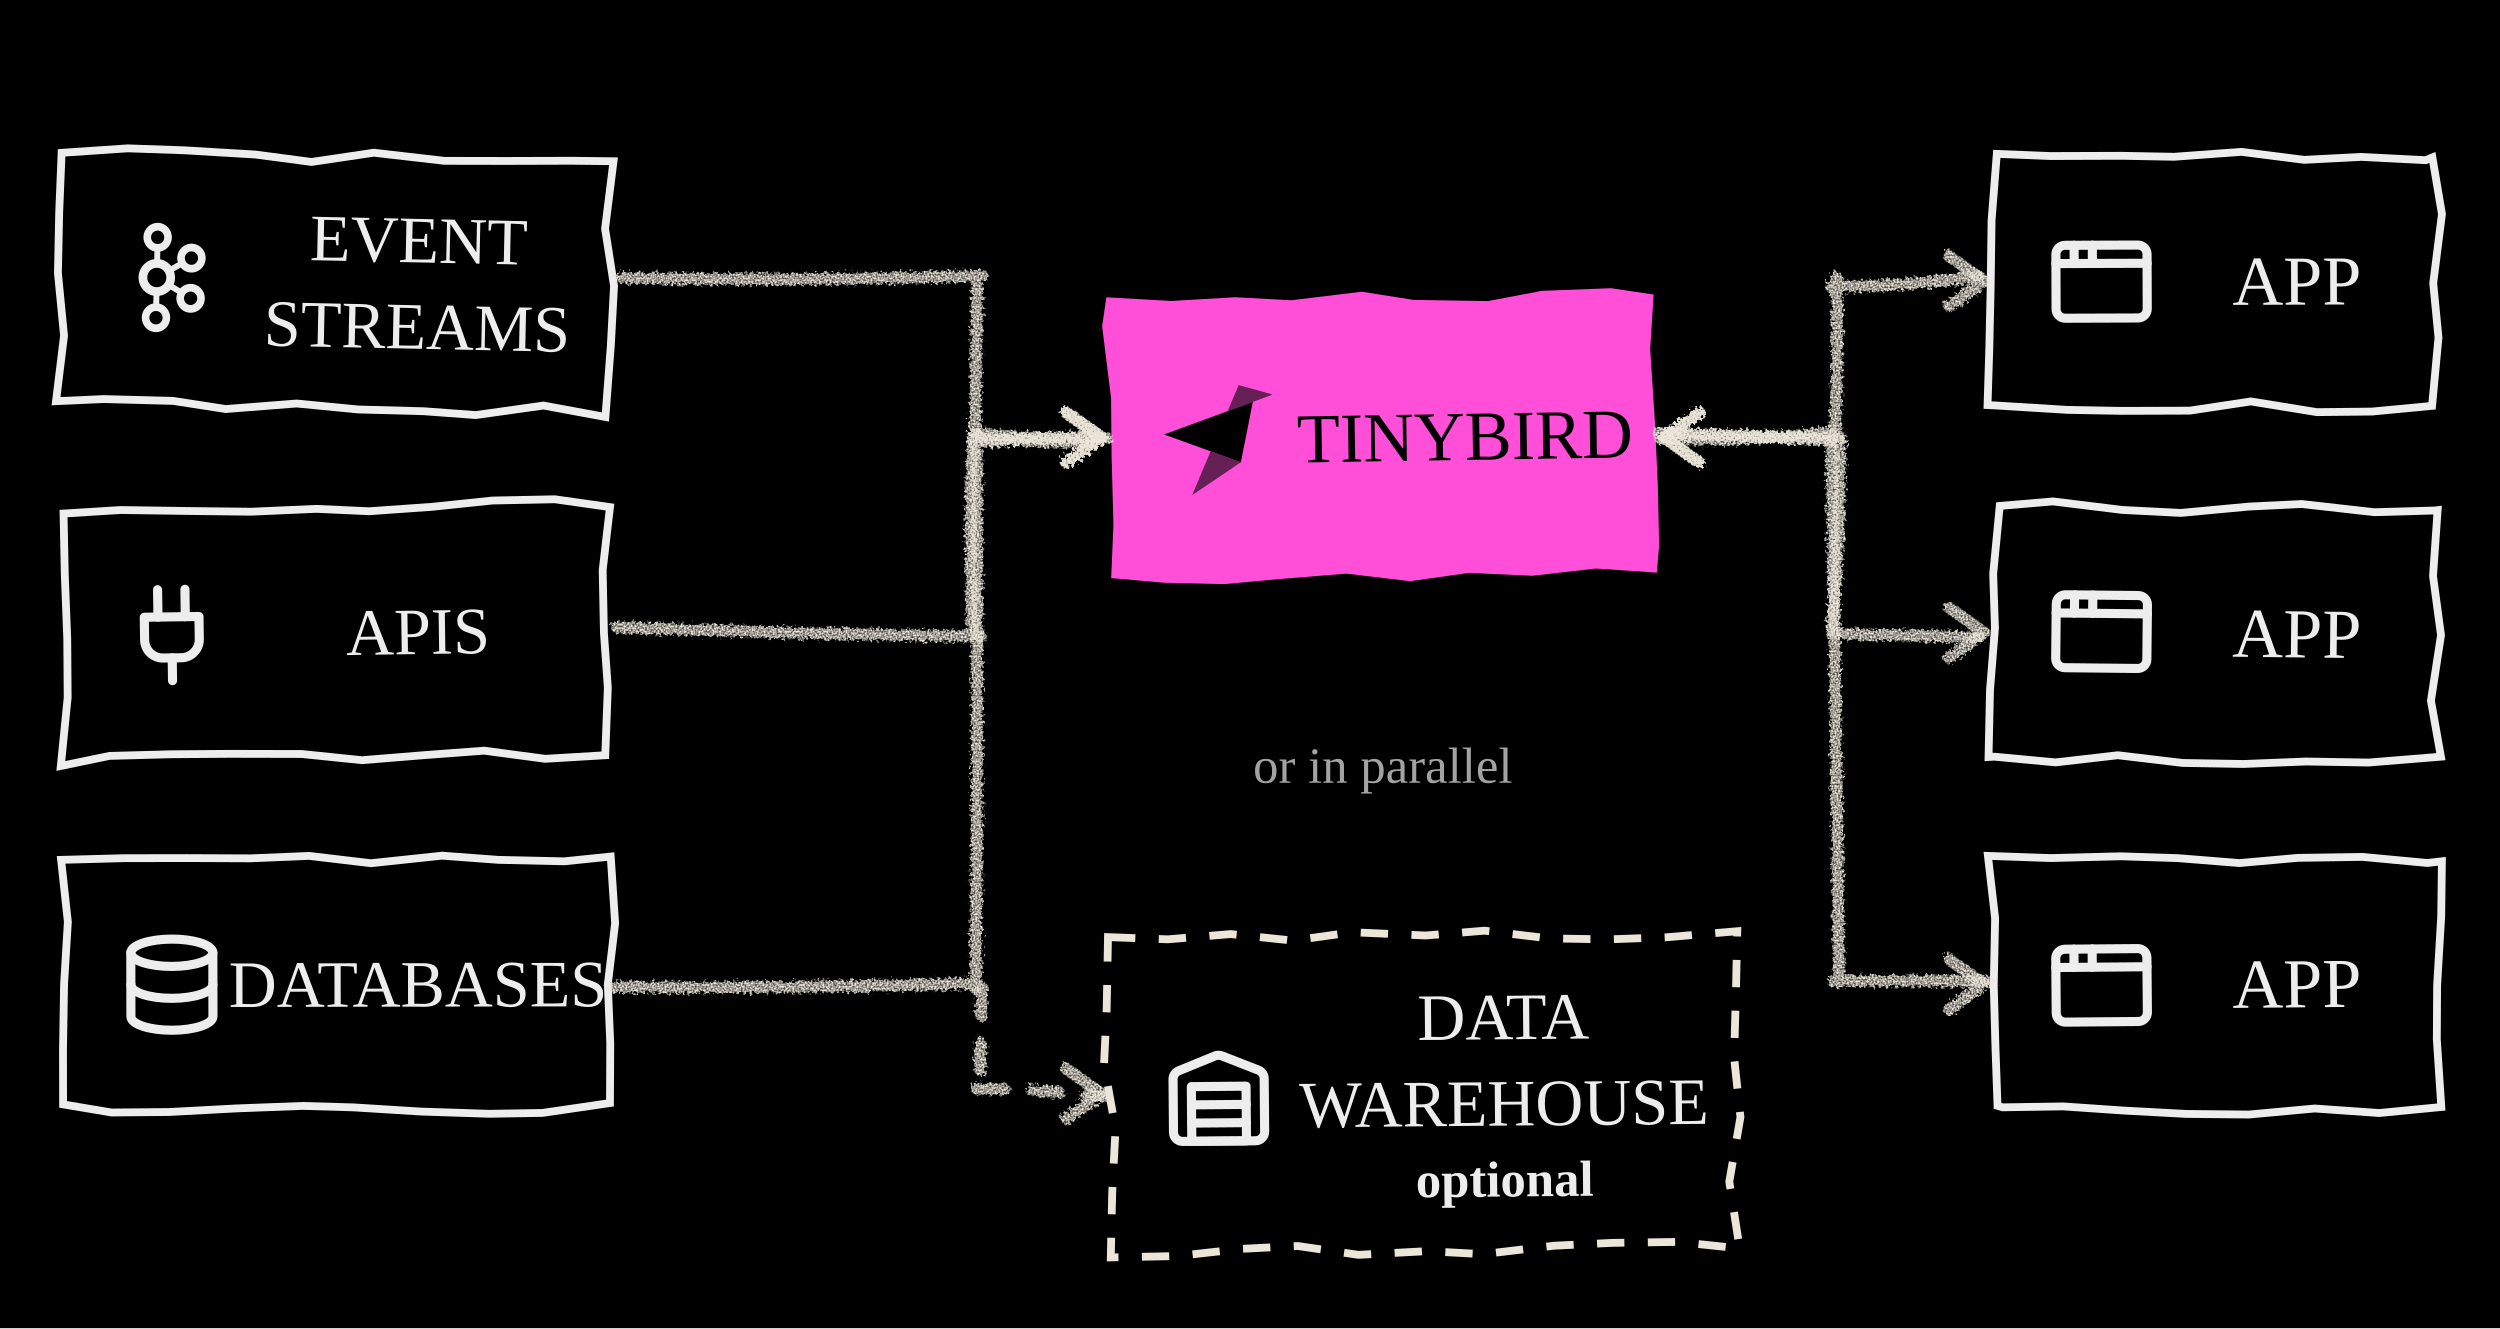
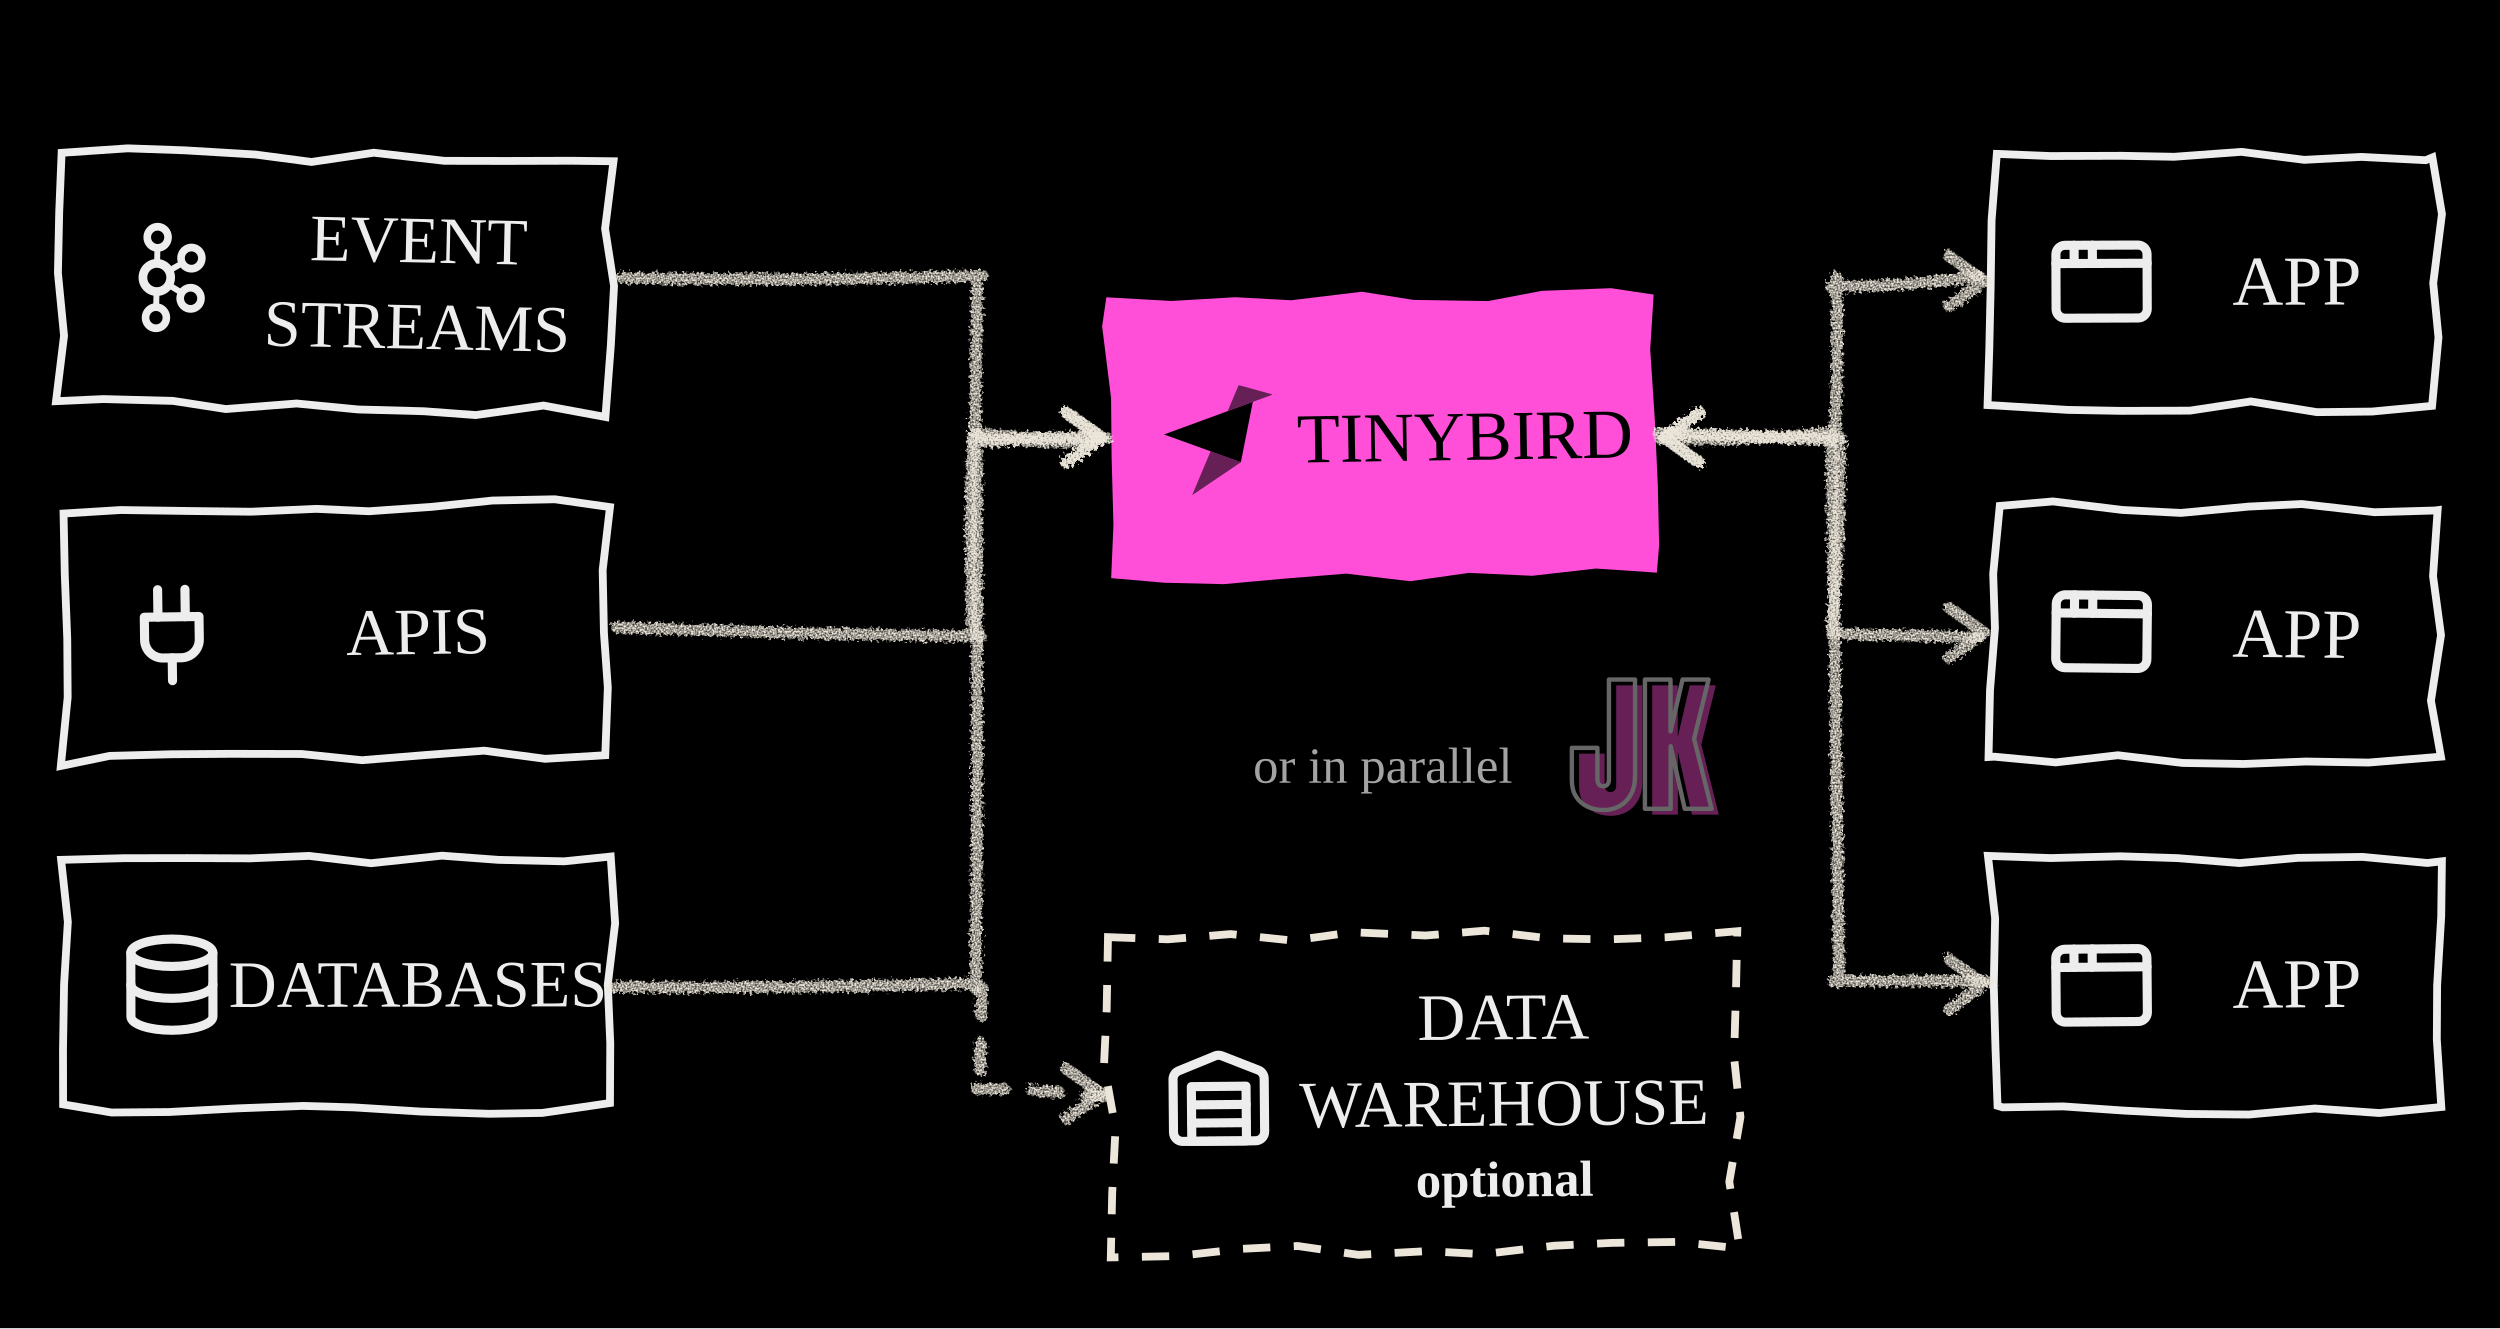
<svg xmlns="http://www.w3.org/2000/svg" viewBox="0 0 640 340" width="640" height="340" role="img" aria-label="The second approach: event streams, APIs and databases go straight into Tinybird as the data is created, so it transforms the data and serves the applications with no freshness lag. The data warehouse can still receive the same data in parallel, or be skipped entirely.">
  <defs>
    <filter id="data-warehouses-are-terrible-application-backends-stream-first-desktop-crayon-1" filterUnits="userSpaceOnUse" x="148.3" y="59.6" width="143.7" height="64.6">
      <feTurbulence type="fractalNoise" baseFrequency="1.2" numOctaves="2" seed="3" result="n" />
      <feDisplacementMap in="SourceGraphic" in2="n" scale="2.5" result="d" />
      <feTurbulence type="fractalNoise" baseFrequency="2.2" seed="8" result="g" />
      <feColorMatrix in="g" type="matrix" values="0 0 0 0 0  0 0 0 0 0  0 0 0 0 0  0 0 0 -1.6 1.5" result="holes" />
      <feComposite in="d" in2="holes" operator="in" />
    </filter>
    <filter id="data-warehouses-are-terrible-application-backends-stream-first-desktop-crayon-2" filterUnits="userSpaceOnUse" x="262" y="94.6" width="31" height="34.8">
      <feTurbulence type="fractalNoise" baseFrequency="1.2" numOctaves="2" seed="3" result="n" />
      <feDisplacementMap in="SourceGraphic" in2="n" scale="2.5" result="d" />
      <feTurbulence type="fractalNoise" baseFrequency="2.2" seed="8" result="g" />
      <feColorMatrix in="g" type="matrix" values="0 0 0 0 0  0 0 0 0 0  0 0 0 0 0  0 0 0 -1.6 1.5" result="holes" />
      <feComposite in="d" in2="holes" operator="in" />
    </filter>
    <filter id="data-warehouses-are-terrible-application-backends-stream-first-desktop-crayon-3" filterUnits="userSpaceOnUse" x="147" y="100" width="145.8" height="73.9">
      <feTurbulence type="fractalNoise" baseFrequency="1.2" numOctaves="2" seed="3" result="n" />
      <feDisplacementMap in="SourceGraphic" in2="n" scale="2.5" result="d" />
      <feTurbulence type="fractalNoise" baseFrequency="2.2" seed="8" result="g" />
      <feColorMatrix in="g" type="matrix" values="0 0 0 0 0  0 0 0 0 0  0 0 0 0 0  0 0 0 -1.6 1.5" result="holes" />
      <feComposite in="d" in2="holes" operator="in" />
    </filter>
    <filter id="data-warehouses-are-terrible-application-backends-stream-first-desktop-crayon-4" filterUnits="userSpaceOnUse" x="262" y="94.6" width="31" height="34.8">
      <feTurbulence type="fractalNoise" baseFrequency="1.2" numOctaves="2" seed="3" result="n" />
      <feDisplacementMap in="SourceGraphic" in2="n" scale="2.5" result="d" />
      <feTurbulence type="fractalNoise" baseFrequency="2.2" seed="8" result="g" />
      <feColorMatrix in="g" type="matrix" values="0 0 0 0 0  0 0 0 0 0  0 0 0 0 0  0 0 0 -1.6 1.5" result="holes" />
      <feComposite in="d" in2="holes" operator="in" />
    </filter>
    <filter id="data-warehouses-are-terrible-application-backends-stream-first-desktop-crayon-5" filterUnits="userSpaceOnUse" x="145.6" y="100.1" width="148.7" height="164">
      <feTurbulence type="fractalNoise" baseFrequency="1.2" numOctaves="2" seed="3" result="n" />
      <feDisplacementMap in="SourceGraphic" in2="n" scale="2.5" result="d" />
      <feTurbulence type="fractalNoise" baseFrequency="2.2" seed="8" result="g" />
      <feColorMatrix in="g" type="matrix" values="0 0 0 0 0  0 0 0 0 0  0 0 0 0 0  0 0 0 -1.6 1.5" result="holes" />
      <feComposite in="d" in2="holes" operator="in" />
    </filter>
    <filter id="data-warehouses-are-terrible-application-backends-stream-first-desktop-crayon-6" filterUnits="userSpaceOnUse" x="262" y="94.6" width="31" height="34.8">
      <feTurbulence type="fractalNoise" baseFrequency="1.2" numOctaves="2" seed="3" result="n" />
      <feDisplacementMap in="SourceGraphic" in2="n" scale="2.5" result="d" />
      <feTurbulence type="fractalNoise" baseFrequency="2.2" seed="8" result="g" />
      <feColorMatrix in="g" type="matrix" values="0 0 0 0 0  0 0 0 0 0  0 0 0 0 0  0 0 0 -1.6 1.5" result="holes" />
      <feComposite in="d" in2="holes" operator="in" />
    </filter>
    <filter id="data-warehouses-are-terrible-application-backends-stream-first-desktop-crayon-7" filterUnits="userSpaceOnUse" x="416.3" y="59.7" width="101.3" height="63.4">
      <feTurbulence type="fractalNoise" baseFrequency="1.2" numOctaves="2" seed="3" result="n" />
      <feDisplacementMap in="SourceGraphic" in2="n" scale="2.5" result="d" />
      <feTurbulence type="fractalNoise" baseFrequency="2.2" seed="8" result="g" />
      <feColorMatrix in="g" type="matrix" values="0 0 0 0 0  0 0 0 0 0  0 0 0 0 0  0 0 0 -1.6 1.5" result="holes" />
      <feComposite in="d" in2="holes" operator="in" />
    </filter>
    <filter id="data-warehouses-are-terrible-application-backends-stream-first-desktop-crayon-8" filterUnits="userSpaceOnUse" x="488" y="54.6" width="31" height="34.8">
      <feTurbulence type="fractalNoise" baseFrequency="1.2" numOctaves="2" seed="3" result="n" />
      <feDisplacementMap in="SourceGraphic" in2="n" scale="2.5" result="d" />
      <feTurbulence type="fractalNoise" baseFrequency="2.2" seed="8" result="g" />
      <feColorMatrix in="g" type="matrix" values="0 0 0 0 0  0 0 0 0 0  0 0 0 0 0  0 0 0 -1.6 1.5" result="holes" />
      <feComposite in="d" in2="holes" operator="in" />
    </filter>
    <filter id="data-warehouses-are-terrible-application-backends-stream-first-desktop-crayon-9" filterUnits="userSpaceOnUse" x="415" y="94.6" width="31" height="34.8">
      <feTurbulence type="fractalNoise" baseFrequency="1.2" numOctaves="2" seed="3" result="n" />
      <feDisplacementMap in="SourceGraphic" in2="n" scale="2.5" result="d" />
      <feTurbulence type="fractalNoise" baseFrequency="2.2" seed="8" result="g" />
      <feColorMatrix in="g" type="matrix" values="0 0 0 0 0  0 0 0 0 0  0 0 0 0 0  0 0 0 -1.6 1.5" result="holes" />
      <feComposite in="d" in2="holes" operator="in" />
    </filter>
    <filter id="data-warehouses-are-terrible-application-backends-stream-first-desktop-crayon-10" filterUnits="userSpaceOnUse" x="413.5" y="99.9" width="104.2" height="74.1">
      <feTurbulence type="fractalNoise" baseFrequency="1.2" numOctaves="2" seed="3" result="n" />
      <feDisplacementMap in="SourceGraphic" in2="n" scale="2.5" result="d" />
      <feTurbulence type="fractalNoise" baseFrequency="2.2" seed="8" result="g" />
      <feColorMatrix in="g" type="matrix" values="0 0 0 0 0  0 0 0 0 0  0 0 0 0 0  0 0 0 -1.6 1.5" result="holes" />
      <feComposite in="d" in2="holes" operator="in" />
    </filter>
    <filter id="data-warehouses-are-terrible-application-backends-stream-first-desktop-crayon-11" filterUnits="userSpaceOnUse" x="488" y="144.6" width="31" height="34.8">
      <feTurbulence type="fractalNoise" baseFrequency="1.2" numOctaves="2" seed="3" result="n" />
      <feDisplacementMap in="SourceGraphic" in2="n" scale="2.5" result="d" />
      <feTurbulence type="fractalNoise" baseFrequency="2.2" seed="8" result="g" />
      <feColorMatrix in="g" type="matrix" values="0 0 0 0 0  0 0 0 0 0  0 0 0 0 0  0 0 0 -1.6 1.5" result="holes" />
      <feComposite in="d" in2="holes" operator="in" />
    </filter>
    <filter id="data-warehouses-are-terrible-application-backends-stream-first-desktop-crayon-12" filterUnits="userSpaceOnUse" x="415" y="94.6" width="31" height="34.8">
      <feTurbulence type="fractalNoise" baseFrequency="1.2" numOctaves="2" seed="3" result="n" />
      <feDisplacementMap in="SourceGraphic" in2="n" scale="2.5" result="d" />
      <feTurbulence type="fractalNoise" baseFrequency="2.2" seed="8" result="g" />
      <feColorMatrix in="g" type="matrix" values="0 0 0 0 0  0 0 0 0 0  0 0 0 0 0  0 0 0 -1.6 1.5" result="holes" />
      <feComposite in="d" in2="holes" operator="in" />
    </filter>
    <filter id="data-warehouses-are-terrible-application-backends-stream-first-desktop-crayon-13" filterUnits="userSpaceOnUse" x="414.2" y="99.6" width="106" height="162.8">
      <feTurbulence type="fractalNoise" baseFrequency="1.2" numOctaves="2" seed="3" result="n" />
      <feDisplacementMap in="SourceGraphic" in2="n" scale="2.5" result="d" />
      <feTurbulence type="fractalNoise" baseFrequency="2.2" seed="8" result="g" />
      <feColorMatrix in="g" type="matrix" values="0 0 0 0 0  0 0 0 0 0  0 0 0 0 0  0 0 0 -1.6 1.5" result="holes" />
      <feComposite in="d" in2="holes" operator="in" />
    </filter>
    <filter id="data-warehouses-are-terrible-application-backends-stream-first-desktop-crayon-14" filterUnits="userSpaceOnUse" x="488" y="234.6" width="31" height="34.8">
      <feTurbulence type="fractalNoise" baseFrequency="1.2" numOctaves="2" seed="3" result="n" />
      <feDisplacementMap in="SourceGraphic" in2="n" scale="2.5" result="d" />
      <feTurbulence type="fractalNoise" baseFrequency="2.2" seed="8" result="g" />
      <feColorMatrix in="g" type="matrix" values="0 0 0 0 0  0 0 0 0 0  0 0 0 0 0  0 0 0 -1.6 1.5" result="holes" />
      <feComposite in="d" in2="holes" operator="in" />
    </filter>
    <filter id="data-warehouses-are-terrible-application-backends-stream-first-desktop-crayon-15" filterUnits="userSpaceOnUse" x="415" y="94.6" width="31" height="34.8">
      <feTurbulence type="fractalNoise" baseFrequency="1.2" numOctaves="2" seed="3" result="n" />
      <feDisplacementMap in="SourceGraphic" in2="n" scale="2.5" result="d" />
      <feTurbulence type="fractalNoise" baseFrequency="2.2" seed="8" result="g" />
      <feColorMatrix in="g" type="matrix" values="0 0 0 0 0  0 0 0 0 0  0 0 0 0 0  0 0 0 -1.6 1.5" result="holes" />
      <feComposite in="d" in2="holes" operator="in" />
    </filter>
    <filter id="data-warehouses-are-terrible-application-backends-stream-first-desktop-crayon-16" filterUnits="userSpaceOnUse" x="239.1" y="241.9" width="55.1" height="49.8">
      <feTurbulence type="fractalNoise" baseFrequency="1.2" numOctaves="2" seed="3" result="n" />
      <feDisplacementMap in="SourceGraphic" in2="n" scale="2.5" result="d" />
      <feTurbulence type="fractalNoise" baseFrequency="2.2" seed="8" result="g" />
      <feColorMatrix in="g" type="matrix" values="0 0 0 0 0  0 0 0 0 0  0 0 0 0 0  0 0 0 -1.6 1.5" result="holes" />
      <feComposite in="d" in2="holes" operator="in" />
    </filter>
    <filter id="data-warehouses-are-terrible-application-backends-stream-first-desktop-crayon-17" filterUnits="userSpaceOnUse" x="262" y="262.6" width="31" height="34.8">
      <feTurbulence type="fractalNoise" baseFrequency="1.2" numOctaves="2" seed="3" result="n" />
      <feDisplacementMap in="SourceGraphic" in2="n" scale="2.5" result="d" />
      <feTurbulence type="fractalNoise" baseFrequency="2.2" seed="8" result="g" />
      <feColorMatrix in="g" type="matrix" values="0 0 0 0 0  0 0 0 0 0  0 0 0 0 0  0 0 0 -1.6 1.5" result="holes" />
      <feComposite in="d" in2="holes" operator="in" />
    </filter>
  </defs>
  <rect width="640" height="340" fill="#000000" />
  <g transform="rotate(1.2 86 72)">
    <path class="d-paper" d="M15.1,40.6 L32,39.1 L46.5,39.3 L64.7,40 L79.1,41.6 L95,38.9 L113.1,40.6 L128.9,40.3 L145.5,39.9 L156.4,39.8 L154.6,57.1 L157.2,71.7 L156.7,87 L155.7,105.3 L139.8,102.7 L122.5,105.5 L109.2,104.8 L92.4,104.7 L76.6,103.5 L58.5,105.3 L45,103.5 L27.1,103.4 L15,104.2 L16.7,87.4 L14.8,71.4 L14.8,55.9 Z" fill="#000000" stroke="#ededed" stroke-width="2" />
    <svg x="30" y="58" width="28" height="28" viewBox="0 0 24 24">
      <g fill="#ededed">
        <path d="M9.71 2.136a1.43 1.43 0 0 0-2.047 0h-.007a1.48 1.48 0 0 0-.421 1.042c0 .41.161.777.422 1.039l.007.007c.257.264.616.426 1.019.426.404 0 .766-.162 1.027-.426l.003-.007c.261-.262.421-.629.421-1.039 0-.408-.159-.777-.421-1.042H9.71zM8.683 22.295c.404 0 .766-.167 1.027-.429l.003-.008c.261-.261.421-.631.421-1.036 0-.41-.159-.778-.421-1.044H9.71a1.42 1.42 0 0 0-1.027-.432 1.4 1.4 0 0 0-1.02.432h-.007c-.26.266-.422.634-.422 1.044 0 .406.161.775.422 1.036l.007.008c.258.262.617.429 1.02.429zm7.89-4.462c.359-.096.683-.33.882-.684l.027-.052a1.47 1.47 0 0 0 .114-1.067 1.454 1.454 0 0 0-.675-.896l-.021-.014a1.425 1.425 0 0 0-1.078-.132c-.36.091-.684.335-.881.686-.2.349-.241.75-.146 1.119.099.363.33.691.675.896h.002c.346.203.737.239 1.101.144zm-6.405-7.342a2.083 2.083 0 0 0-1.485-.627c-.58 0-1.103.242-1.482.627-.378.385-.612.916-.612 1.507s.233 1.124.612 1.514a2.08 2.08 0 0 0 2.967 0c.379-.39.612-.923.612-1.514s-.233-1.122-.612-1.507zm-.835-2.51c.843.141 1.6.552 2.178 1.144h.004c.092.093.182.196.265.299l1.446-.851a3.176 3.176 0 0 1-.047-1.808 3.149 3.149 0 0 1 1.456-1.926l.025-.016a3.062 3.062 0 0 1 2.345-.306c.77.21 1.465.721 1.898 1.482v.002c.431.757.518 1.626.313 2.408a3.145 3.145 0 0 1-1.456 1.928l-.198.118h-.02a3.095 3.095 0 0 1-2.154.201 3.127 3.127 0 0 1-1.514-.944l-1.444.848a4.162 4.162 0 0 1 0 2.879l1.444.846c.413-.47.939-.789 1.514-.944a3.041 3.041 0 0 1 2.371.319l.048.023v.002a3.17 3.17 0 0 1 1.408 1.906 3.215 3.215 0 0 1-.313 2.405l-.026.053-.003-.005a3.147 3.147 0 0 1-1.867 1.436 3.096 3.096 0 0 1-2.371-.318v-.006a3.156 3.156 0 0 1-1.456-1.927 3.175 3.175 0 0 1 .047-1.805l-1.446-.848a3.905 3.905 0 0 1-.265.294l-.004.005a3.938 3.938 0 0 1-2.178 1.138v1.699a3.09 3.09 0 0 1 1.56.862l.002.004c.565.572.914 1.368.914 2.243 0 .873-.35 1.664-.914 2.239l-.002.009a3.1 3.1 0 0 1-2.21.931 3.1 3.1 0 0 1-2.206-.93h-.002v-.009a3.186 3.186 0 0 1-.916-2.239c0-.875.35-1.672.916-2.243v-.004h.002a3.1 3.1 0 0 1 1.558-.862v-1.699a3.926 3.926 0 0 1-2.176-1.138l-.006-.005a4.098 4.098 0 0 1-1.173-2.874c0-1.122.452-2.136 1.173-2.872h.006a3.947 3.947 0 0 1 2.176-1.144V6.289a3.137 3.137 0 0 1-1.558-.864h-.002v-.004a3.192 3.192 0 0 1-.916-2.243c0-.871.35-1.669.916-2.243l.002-.002A3.084 3.084 0 0 1 8.683 0c.861 0 1.641.355 2.21.932v.002h.002c.565.574.914 1.372.914 2.243 0 .876-.35 1.667-.914 2.243l-.002.005a3.142 3.142 0 0 1-1.56.864v1.692zm8.121-1.129l-.012-.019a1.452 1.452 0 0 0-.87-.668 1.43 1.43 0 0 0-1.103.146h.002c-.347.2-.58.529-.677.896-.095.365-.054.768.146 1.119l.007.009c.2.347.519.579.874.673.357.103.755.059 1.098-.144l.019-.009a1.47 1.47 0 0 0 .657-.885 1.493 1.493 0 0 0-.141-1.118" />
      </g>
    </svg>
    <text x="107" y="61" font-family="var(--font-anton, Anton), Impact, sans-serif" font-size="17" fill="#ededed" text-anchor="middle" dominant-baseline="central">EVENT</text>
    <text x="107" y="83.1" font-family="var(--font-anton, Anton), Impact, sans-serif" font-size="17" fill="#ededed" text-anchor="middle" dominant-baseline="central">STREAMS</text>
  </g>
  <g transform="rotate(-0.8 86 162)">
    <path class="d-paper" d="M16.7,130.5 L31.3,129.8 L49.1,130.3 L64.7,130.7 L81.4,130.2 L94.9,131 L111,130.1 L126.5,128.7 L142.5,128.6 L156.6,130.8 L154.5,146.9 L154.6,163 L155.4,177 L154.5,194.3 L139.1,195 L123.5,192.7 L108.6,193.6 L92.2,194.7 L76.8,192.9 L58.5,192.6 L43.3,192.5 L27.6,192.7 L15.1,195.1 L17.1,177.6 L17.2,162.5 L16.8,146.2 Z" fill="#000000" stroke="#ededed" stroke-width="2" />
    <svg x="30" y="148" width="28" height="28" viewBox="0 0 24 24">
      <g fill="none" stroke="#ededed" stroke-width="2" stroke-linecap="round" stroke-linejoin="round">
        <path d="M12 22v-5" />
        <path d="M9 8V2" />
        <path d="M15 8V2" />
        <path d="M18 8v5a4 4 0 0 1-4 4h-4a4 4 0 0 1-4-4V8Z" />
      </g>
    </svg>
    <text x="107" y="162" font-family="var(--font-anton, Anton), Impact, sans-serif" font-size="17" fill="#ededed" text-anchor="middle" dominant-baseline="central">APIS</text>
  </g>
  <g transform="rotate(-0.1 86 252)">
    <path class="d-paper" d="M15.7,220 L31.7,219.6 L48,219.6 L64.1,219.7 L79.2,219.1 L95,221 L113.2,219.1 L127.7,220.2 L144.5,220.6 L156.4,219.4 L157.5,236.5 L155.6,252.1 L156.2,267.2 L156.1,282.5 L138.8,285 L125.2,285.2 L107.7,284.6 L90.5,283.5 L77.4,283.1 L60.7,283.7 L43.2,284.6 L28.5,284.7 L16.1,282.6 L16.1,268.6 L16.4,251.9 L17.4,235.9 Z" fill="#000000" stroke="#ededed" stroke-width="2" />
    <svg x="30" y="238" width="28" height="28" viewBox="0 0 24 24">
      <g fill="none" stroke="#ededed" stroke-width="2" stroke-linecap="round" stroke-linejoin="round">
        <ellipse cx="12" cy="5" rx="9" ry="3" />
        <path d="M3 5V19A9 3 0 0 0 21 19V5" />
        <path d="M3 12A9 3 0 0 0 21 12" />
      </g>
    </svg>
    <text x="107" y="252" font-family="var(--font-anton, Anton), Impact, sans-serif" font-size="17" fill="#ededed" text-anchor="middle" dominant-baseline="central">DATABASES</text>
  </g>
  <g transform="rotate(-0.9 354 112)">
    <path class="d-paper" d="M283.8,75 L300.4,76.2 L316.8,75.5 L331.1,76.5 L349.2,74.6 L362.4,76.9 L381.5,77.5 L395.3,75.1 L413,74.7 L423.9,76.5 L422.8,90.5 L423.7,108.7 L424.2,125.3 L424.3,140.7 L423.6,147.7 L408,146.4 L391.7,148 L375.5,147 L360.4,148.9 L344.1,146.7 L327.2,147.8 L312.7,148.9 L297.5,148.3 L283.9,146.9 L284.7,133.3 L284.5,115.9 L284.6,100.8 L282.6,82.4 Z" fill="#ff4fd8" />
    <svg x="298" y="98" width="28" height="28" viewBox="0 0 32 32">
      <g fill="#000000">
        <path d="m7.948 32 14.415-9.413-8.808-3.33z" opacity="0.6" />
        <path d="m0 14.112 22.363 8.474 3.775-17.6z" />
        <path d="M32 2.93 22.077 0l-3.345 7.566z" opacity="0.6" />
      </g>
    </svg>
    <text x="375" y="112" font-family="var(--font-anton, Anton), Impact, sans-serif" font-size="18" fill="#000000" text-anchor="middle" dominant-baseline="central">TINYBIRD</text>
  </g>
  <g transform="rotate(-0.2 567 72)">
    <path class="d-paper" d="M511.3,39.2 L525,39.8 L543.2,39.8 L556.7,40.1 L573.9,38.9 L590,41 L604.6,40.3 L621.1,41.2 L622.8,40.5 L625.2,55 L622.9,72.7 L624.2,86.6 L622.5,104.1 L607.1,105.5 L593,105.6 L576.1,102.8 L560.5,105.1 L543.1,105.1 L529.2,104.8 L510.7,103.6 L508.7,103.5 L509.2,89.1 L509.6,73.5 L509.9,56.2 Z" fill="#000000" stroke="#ededed" stroke-width="2" />
    <svg x="524" y="58" width="28" height="28" viewBox="0 0 24 24">
      <g fill="none" stroke="#ededed" stroke-width="2" stroke-linecap="round" stroke-linejoin="round">
        <rect x="2" y="4" width="20" height="16" rx="2" />
        <path d="M10 4v4" />
        <path d="M2 8h20" />
        <path d="M6 4v4" />
      </g>
    </svg>
    <text x="588" y="72" font-family="var(--font-anton, Anton), Impact, sans-serif" font-size="18" fill="#ededed" text-anchor="middle" dominant-baseline="central">APP</text>
  </g>
  <g transform="rotate(0.6 567 162)">
    <path class="d-paper" d="M511.6,130.1 L525.2,128.8 L543,130.8 L558,131.4 L575.3,129.6 L588.9,128.8 L607.5,130.7 L623,130.1 L623.7,130 L622.7,146.9 L624.9,162 L622.5,178.8 L625.2,193.1 L606.7,194.8 L590.7,194.7 L574.7,195.5 L559.1,195.4 L542.5,193.6 L526.6,195.6 L510.9,194.3 L509.4,194.4 L509.6,177.3 L510.7,161.4 L510.1,147.5 Z" fill="#000000" stroke="#ededed" stroke-width="2" />
    <svg x="524" y="148" width="28" height="28" viewBox="0 0 24 24">
      <g fill="none" stroke="#ededed" stroke-width="2" stroke-linecap="round" stroke-linejoin="round">
        <rect x="2" y="4" width="20" height="16" rx="2" />
        <path d="M10 4v4" />
        <path d="M2 8h20" />
        <path d="M6 4v4" />
      </g>
    </svg>
    <text x="588" y="162" font-family="var(--font-anton, Anton), Impact, sans-serif" font-size="18" fill="#ededed" text-anchor="middle" dominant-baseline="central">APP</text>
  </g>
  <g transform="rotate(-0.5 567 252)">
    <path class="d-paper" d="M509.2,218.6 L525.3,219.3 L543.1,219 L557.8,219.6 L573.6,221 L588.5,219.8 L605.1,219.7 L621.7,221.4 L625.4,221 L625.1,235.1 L623.9,252.8 L623.7,266.6 L624.7,283.9 L608.8,285.3 L592.3,284 L575.4,285.4 L559.4,285.1 L543.4,284.1 L527.9,282.9 L512.4,283 L511.1,282.6 L510.7,267.8 L510.4,251.8 L510.9,234.6 Z" fill="#000000" stroke="#ededed" stroke-width="2" />
    <svg x="524" y="238" width="28" height="28" viewBox="0 0 24 24">
      <g fill="none" stroke="#ededed" stroke-width="2" stroke-linecap="round" stroke-linejoin="round">
        <rect x="2" y="4" width="20" height="16" rx="2" />
        <path d="M10 4v4" />
        <path d="M2 8h20" />
        <path d="M6 4v4" />
      </g>
    </svg>
    <text x="588" y="252" font-family="var(--font-anton, Anton), Impact, sans-serif" font-size="18" fill="#ededed" text-anchor="middle" dominant-baseline="central">APP</text>
  </g>
  <g transform="rotate(-0.5 364 280)">
    <path class="d-paper" d="M284,239.2 L299.3,239.9 L315.4,238.7 L331.3,240.5 L346.6,238.5 L365.3,239.5 L380.4,238.4 L396.7,240.5 L411.9,240.9 L426.8,240.5 L445.1,239.1 L444.6,255.5 L444,271.4 L445.5,286.7 L442.5,303.2 L445,320.3 L429.2,318.5 L412.3,318.6 L397.5,319.2 L379.3,321.2 L365,320.3 L347.4,321.1 L331.9,318.7 L317.5,319.3 L301,321 L284,321.2 L284.5,304.8 L285.5,288.3 L282.7,271.8 L283.5,257.6 Z" fill="#000000" stroke="#ece6da" stroke-width="2" stroke-dasharray="7 6" />
    <svg x="298" y="266" width="28" height="28" viewBox="0 0 24 24">
      <g fill="none" stroke="#ededed" stroke-width="2" stroke-linecap="round" stroke-linejoin="round">
        <path d="M22 8.35V20a2 2 0 0 1-2 2H4a2 2 0 0 1-2-2V8.35A2 2 0 0 1 3.26 6.5l8-3.2a2 2 0 0 1 1.48 0l8 3.2A2 2 0 0 1 22 8.35Z" />
        <path d="M6 18h12" />
        <path d="M6 14h12" />
        <rect width="12" height="12" x="6" y="10" />
      </g>
    </svg>
    <text x="385" y="260.5" font-family="var(--font-anton, Anton), Impact, sans-serif" font-size="17" fill="#ededed" text-anchor="middle" dominant-baseline="central">DATA</text>
    <text x="385" y="282.6" font-family="var(--font-anton, Anton), Impact, sans-serif" font-size="17" fill="#ededed" text-anchor="middle" dominant-baseline="central">WAREHOUSE</text>
    <text x="385" y="302.1" font-family="var(--font-hanken-grotesk, 'Hanken Grotesk'), Arial, sans-serif" font-size="13" font-weight="600" fill="#ededed" text-anchor="middle" dominant-baseline="central">optional</text>
  </g>
  <text x="354" y="196" font-family="var(--font-hanken-grotesk, 'Hanken Grotesk'), Arial, sans-serif" font-size="13" fill="#a3a3a3" text-anchor="middle" dominant-baseline="central">or in parallel</text>
  <g class="d-flow">
    <path d="M159.3,71.1 Q206.3,72 251.5,70.6 M250.2,70.9 Q249.9,90.5 249.6,110.9 M251,112.3 Q266.8,113.2 281,113.2" fill="none" stroke="#ece6da" stroke-width="3" stroke-linecap="round" stroke-linejoin="round" filter="url(#data-warehouses-are-terrible-application-backends-stream-first-desktop-crayon-1)" />
    <path d="M273,118.4 L282,112 L273,105.6" fill="none" stroke="#ece6da" stroke-width="3" stroke-linecap="round" stroke-linejoin="round" filter="url(#data-warehouses-are-terrible-application-backends-stream-first-desktop-crayon-2)" />
  </g>
  <g class="d-flow">
    <path d="M158,160.6 Q204.9,162.3 251,162.9 M249,161.9 Q248,135.5 249,111.7 M251,111 Q267.7,112.8 281.8,111.8" fill="none" stroke="#ece6da" stroke-width="3" stroke-linecap="round" stroke-linejoin="round" filter="url(#data-warehouses-are-terrible-application-backends-stream-first-desktop-crayon-3)" />
    <path d="M273,118.4 L282,112 L273,105.6" fill="none" stroke="#ece6da" stroke-width="3" stroke-linecap="round" stroke-linejoin="round" filter="url(#data-warehouses-are-terrible-application-backends-stream-first-desktop-crayon-4)" />
  </g>
  <g class="d-flow">
    <path d="M156.6,252.7 Q203.5,253 249.1,251.8 M249.8,253.1 Q250.4,182.7 250,111.1 M249.4,113.4 Q265.9,111.5 283.3,112.1" fill="none" stroke="#ece6da" stroke-width="3" stroke-linecap="round" stroke-linejoin="round" filter="url(#data-warehouses-are-terrible-application-backends-stream-first-desktop-crayon-5)" />
    <path d="M273,118.4 L282,112 L273,105.6" fill="none" stroke="#ece6da" stroke-width="3" stroke-linecap="round" stroke-linejoin="round" filter="url(#data-warehouses-are-terrible-application-backends-stream-first-desktop-crayon-6)" />
  </g>
  <g class="d-flow">
    <path d="M427.3,110.8 Q448.5,111.8 471.2,112.1 M469.8,110.8 Q470.6,89.8 470.2,71 M468.7,73.4 Q486.9,73.5 506.6,70.7" fill="none" stroke="#ece6da" stroke-width="3" stroke-linecap="round" stroke-linejoin="round" filter="url(#data-warehouses-are-terrible-application-backends-stream-first-desktop-crayon-7)" />
    <path d="M499,78.4 L508,72 L499,65.6" fill="none" stroke="#ece6da" stroke-width="3" stroke-linecap="round" stroke-linejoin="round" filter="url(#data-warehouses-are-terrible-application-backends-stream-first-desktop-crayon-8)" />
    <path d="M435,105.6 L426,112 L435,118.4" fill="none" stroke="#ece6da" stroke-width="3" stroke-linecap="round" stroke-linejoin="round" filter="url(#data-warehouses-are-terrible-application-backends-stream-first-desktop-crayon-9)" />
  </g>
  <g class="d-flow">
    <path d="M424.5,110.9 Q446.8,111.6 470.3,112.7 M471.1,112.5 Q471.2,136.5 468.9,161.8 M470.6,162.2 Q487.5,162.8 506.7,163" fill="none" stroke="#ece6da" stroke-width="3" stroke-linecap="round" stroke-linejoin="round" filter="url(#data-warehouses-are-terrible-application-backends-stream-first-desktop-crayon-10)" />
    <path d="M499,168.4 L508,162 L499,155.6" fill="none" stroke="#ece6da" stroke-width="3" stroke-linecap="round" stroke-linejoin="round" filter="url(#data-warehouses-are-terrible-application-backends-stream-first-desktop-crayon-11)" />
    <path d="M435,105.6 L426,112 L435,118.4" fill="none" stroke="#ece6da" stroke-width="3" stroke-linecap="round" stroke-linejoin="round" filter="url(#data-warehouses-are-terrible-application-backends-stream-first-desktop-crayon-12)" />
  </g>
  <g class="d-flow">
    <path d="M425.2,112.4 Q446.4,113 468.8,110.7 M468.8,110.6 Q470,181.3 470.8,251.4 M469.2,251.2 Q488.7,250.9 509.2,251.2" fill="none" stroke="#ece6da" stroke-width="3" stroke-linecap="round" stroke-linejoin="round" filter="url(#data-warehouses-are-terrible-application-backends-stream-first-desktop-crayon-13)" />
    <path d="M499,258.4 L508,252 L499,245.6" fill="none" stroke="#ece6da" stroke-width="3" stroke-linecap="round" stroke-linejoin="round" filter="url(#data-warehouses-are-terrible-application-backends-stream-first-desktop-crayon-14)" />
    <path d="M435,105.6 L426,112 L435,118.4" fill="none" stroke="#ece6da" stroke-width="3" stroke-linecap="round" stroke-linejoin="round" filter="url(#data-warehouses-are-terrible-application-backends-stream-first-desktop-crayon-15)" />
  </g>
  <g class="d-flow">
    <path d="M251.4,252.9 Q250.9,266.8 250.9,279.6 M250.1,278.7 Q265.3,278.8 283.2,280.7" fill="none" stroke="#ece6da" stroke-width="3" stroke-linecap="round" stroke-linejoin="round" filter="url(#data-warehouses-are-terrible-application-backends-stream-first-desktop-crayon-16)" stroke-dasharray="7 7" />
    <path d="M273,286.4 L282,280 L273,273.6" fill="none" stroke="#ece6da" stroke-width="3" stroke-linecap="round" stroke-linejoin="round" filter="url(#data-warehouses-are-terrible-application-backends-stream-first-desktop-crayon-17)" />
  </g>
+   <g class="jk-mark" opacity="0.4" aria-hidden="true" transform="translate(403.53 175.45) scale(0.331)">
+     <path d="M26.59 100.91 Q19.83 100.91 14.26 98.3 Q8.69 95.68 5.43 90.54 Q2.16 85.4 2.16 77.9 L2.16 52.84 L21.93 52.84 L21.93 76.7 Q21.93 79.32 22.98 80.91 Q24.03 82.5 26.36 82.5 Q30.85 82.5 30.85 76.99 L30.85 0 L51.02 0 L51.02 75 Q51.02 82.95 47.9 88.78 Q44.77 94.6 39.26 97.76 Q33.75 100.91 26.59 100.91 Z M58.69 100 L58.69 0 L78.47 0 L78.47 40.06 L87.78 0 L107.9 0 L96.7 45.8 L110.23 100 L89.49 100 L78.58 51.59 L78.58 100 Z" fill="#ff4fd8" />
+     <path d="M26.59 100.91 Q19.83 100.91 14.26 98.3 Q8.69 95.68 5.43 90.54 Q2.16 85.4 2.16 77.9 L2.16 52.84 L21.93 52.84 L21.93 76.7 Q21.93 79.32 22.98 80.91 Q24.03 82.5 26.36 82.5 Q30.85 82.5 30.85 76.99 L30.85 0 L51.02 0 L51.02 75 Q51.02 82.95 47.9 88.78 Q44.77 94.6 39.26 97.76 Q33.75 100.91 26.59 100.91 Z M58.69 100 L58.69 0 L78.47 0 L78.47 40.06 L87.78 0 L107.9 0 L96.7 45.8 L110.23 100 L89.49 100 L78.58 51.59 L78.58 100 Z" fill="none" stroke="#fff" stroke-width="3.4" stroke-linejoin="round" transform="translate(-5.6 -4.5)" />
+   </g>
</svg>
